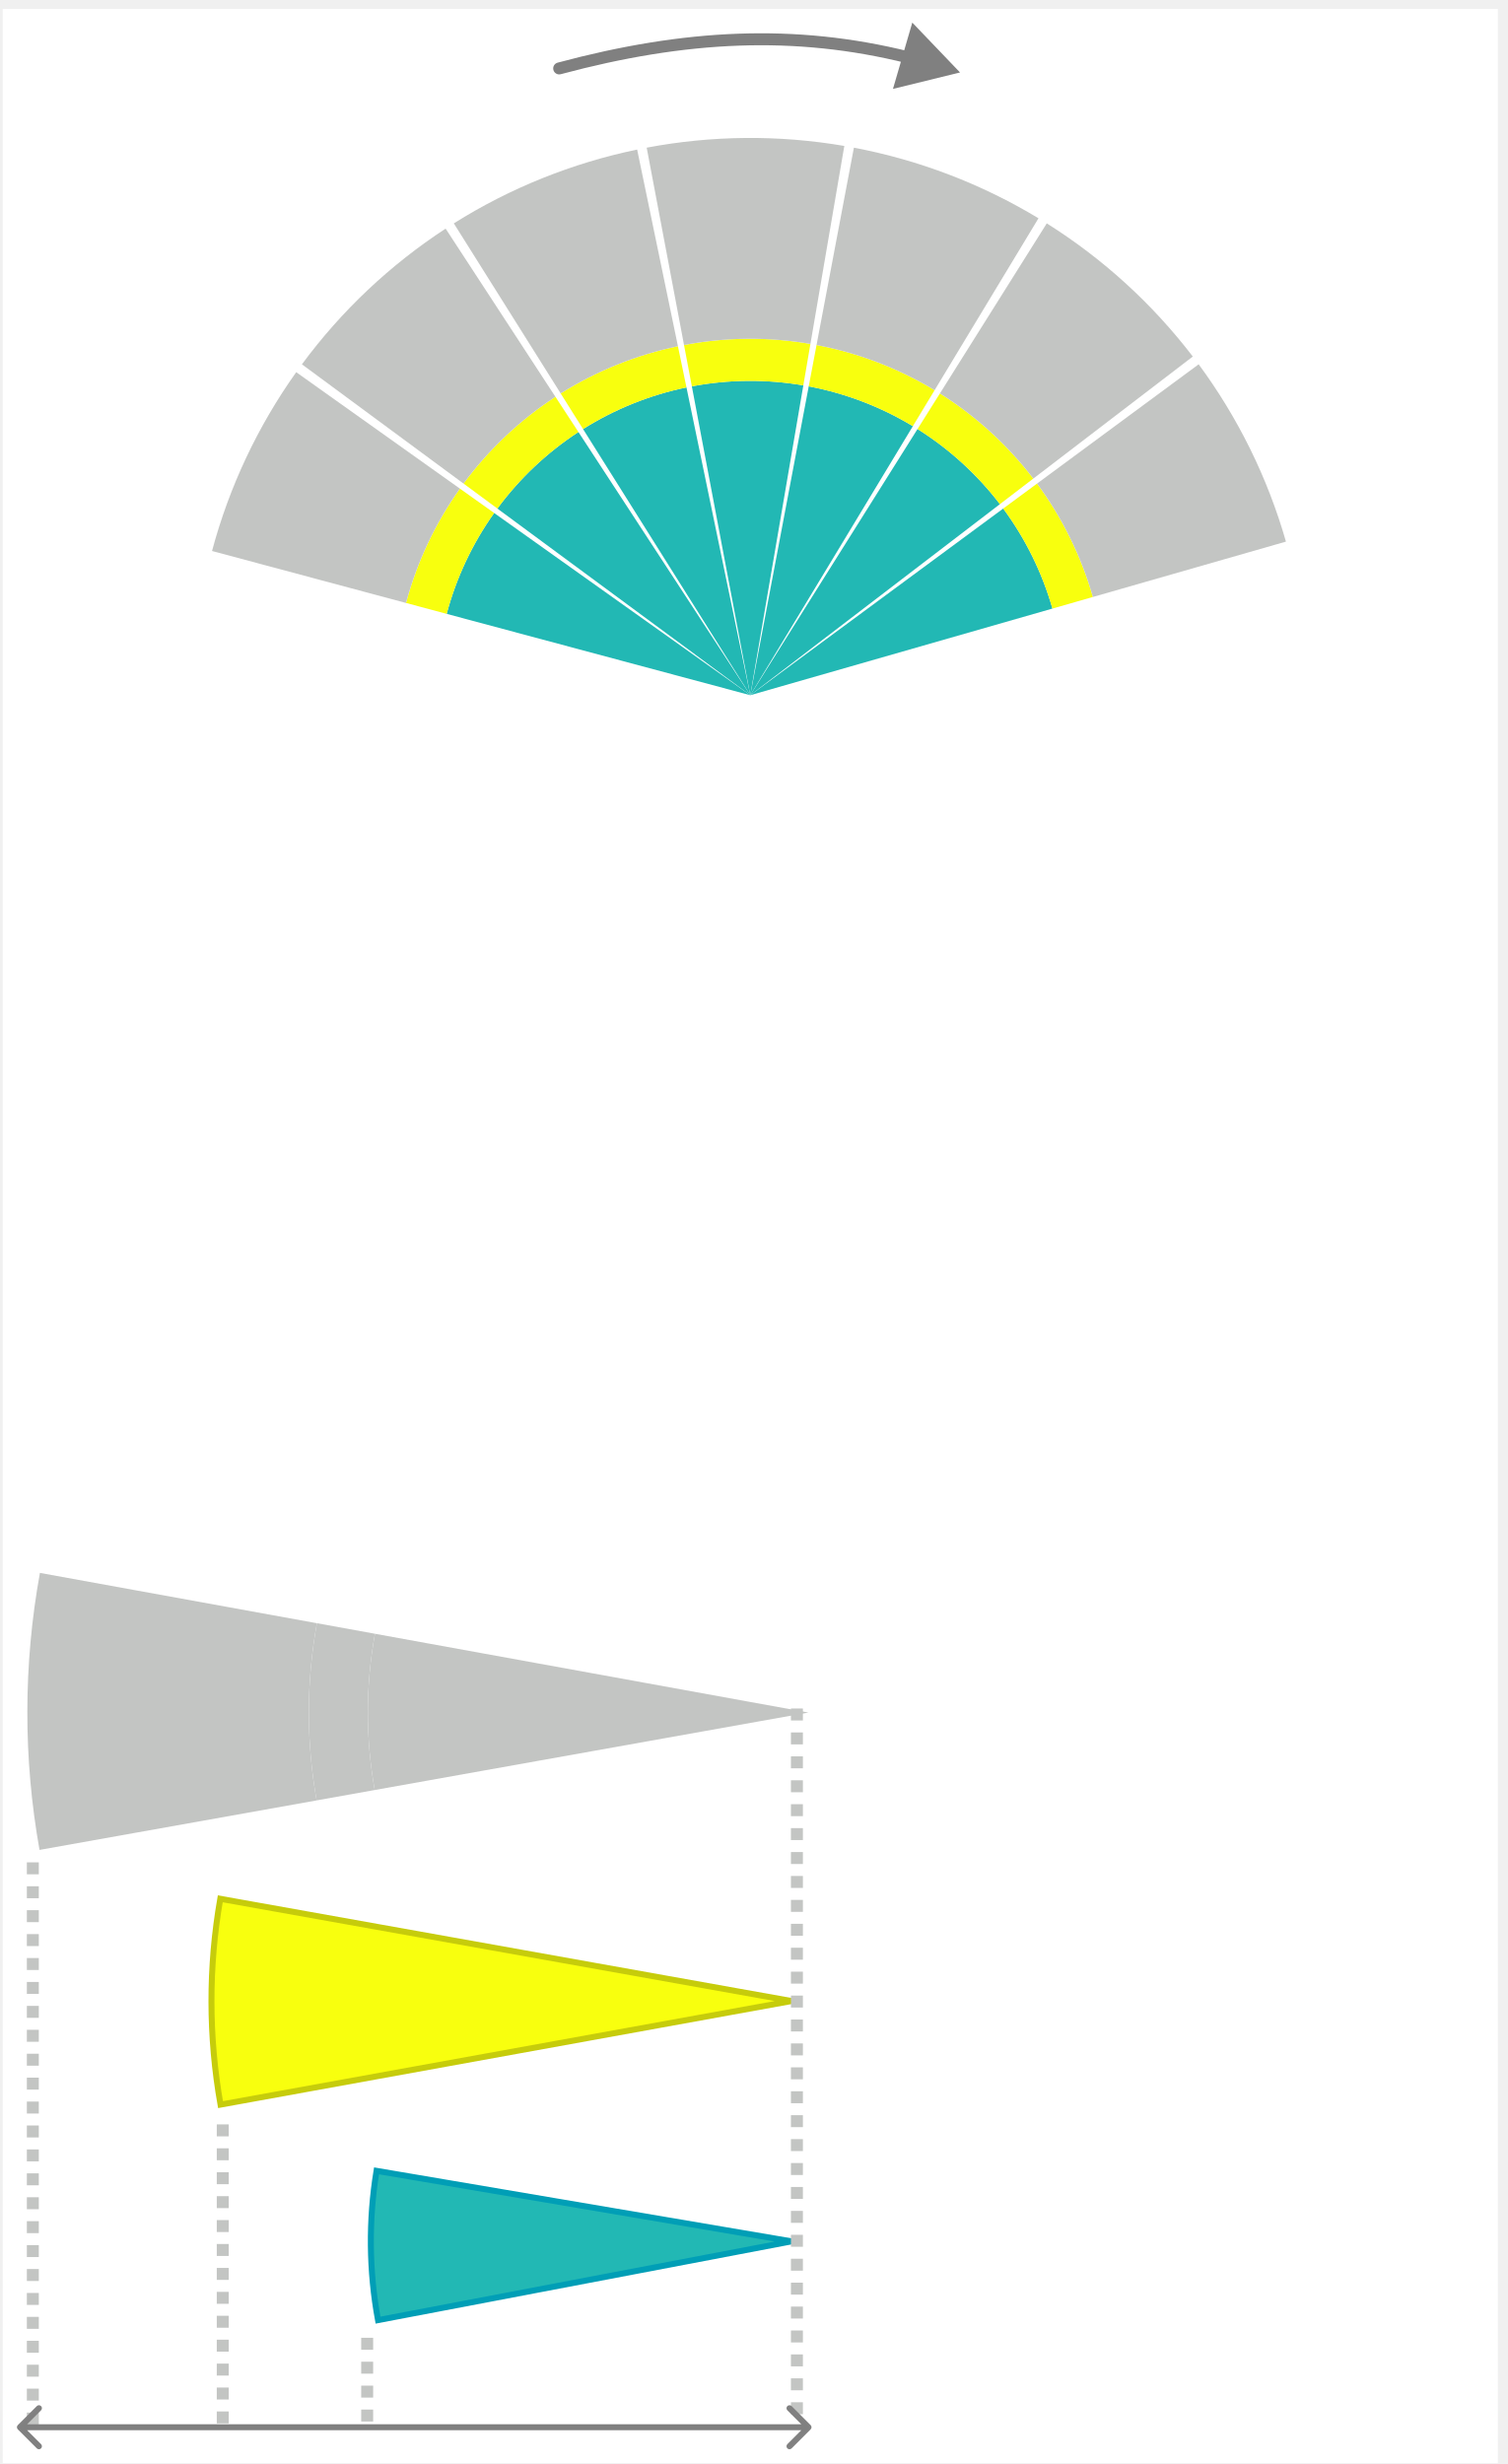
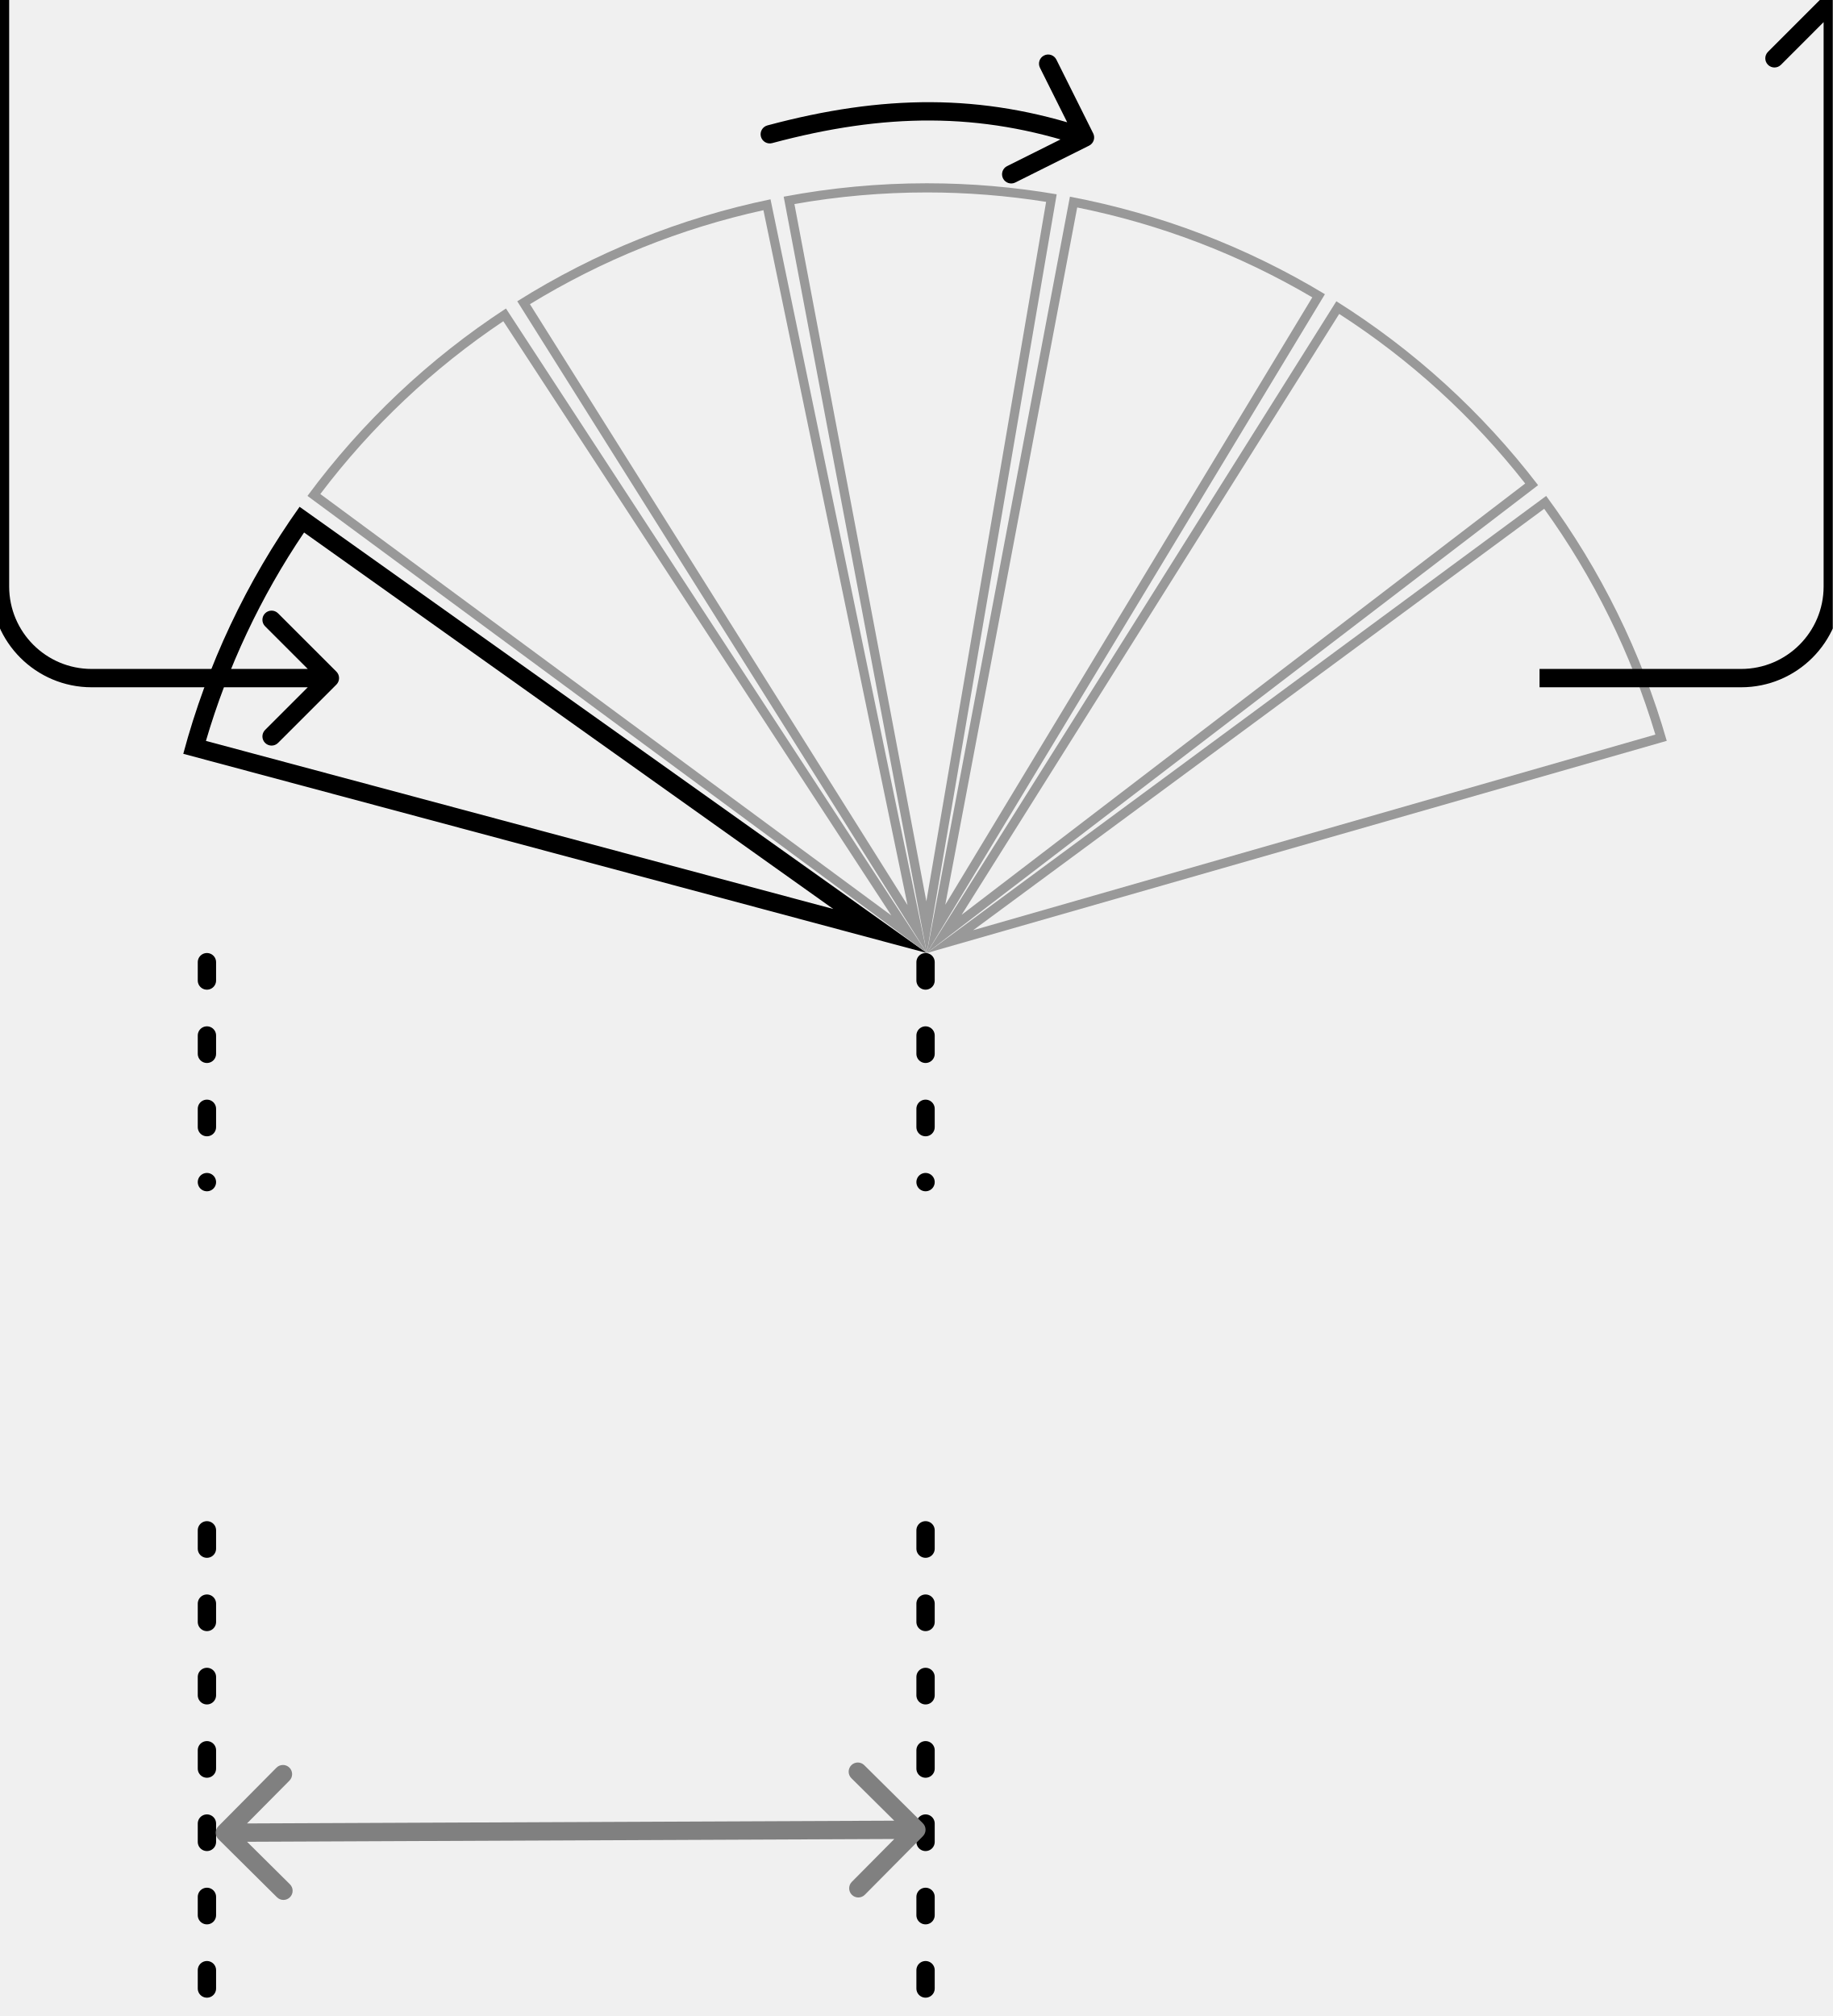
- <svg xmlns="http://www.w3.org/2000/svg" width="126" height="206" viewBox="0 0 126 206" fill="none">
-   <g clip-path="url(#clip0_729_36755)">
-     <rect width="125" height="205.178" transform="translate(0.225586 0.748047)" fill="white" />
-     <path d="M107.726 46.064C101.066 21.211 75.521 6.463 50.668 13.122C34.591 17.43 22.033 29.987 17.726 46.064" fill="url(#paint0_linear_729_36755)" />
-     <path d="M62.726 58.122L41.313 42.889C39.497 45.44 38.153 48.296 37.342 51.321L62.726 58.122Z" fill="#22B8B4" />
-     <path d="M41.313 42.888L38.446 40.849C36.387 43.742 34.863 46.98 33.944 50.41L37.342 51.32C38.153 48.296 39.497 45.44 41.313 42.888V42.888Z" fill="#F8FF0E" />
-     <path d="M38.446 40.849L24.764 31.116C21.546 35.64 19.162 40.702 17.726 46.065L33.944 50.41C34.862 46.98 36.387 43.742 38.446 40.849V40.849Z" fill="#C3C5C3" />
-     <path d="M62.725 58.122L48.358 36.119C45.736 37.831 43.441 39.998 41.581 42.517L62.725 58.122Z" fill="#22B8B4" />
-     <path d="M48.358 36.118L46.434 33.172C43.461 35.113 40.859 37.57 38.751 40.427L41.582 42.517C43.441 39.997 45.736 37.83 48.358 36.118H48.358Z" fill="#F8FF0E" />
-     <path d="M46.434 33.173L37.255 19.114C32.607 22.149 28.538 25.991 25.241 30.458L38.751 40.428C40.859 37.571 43.461 35.114 46.434 33.173V33.173Z" fill="#C3C5C3" />
-     <path d="M62.725 58.122L57.39 32.391C54.324 33.026 51.396 34.205 48.744 35.871L62.725 58.122Z" fill="#22B8B4" />
-     <path d="M57.39 32.39L56.676 28.944C53.199 29.665 49.879 31.002 46.872 32.891L48.744 35.87C51.396 34.204 54.324 33.025 57.39 32.39H57.39Z" fill="#F8FF0E" />
-     <path d="M56.676 28.945L53.267 12.504C47.831 13.632 42.64 15.721 37.94 18.675L46.872 32.891C49.879 31.002 53.199 29.666 56.676 28.945H56.676Z" fill="#C3C5C3" />
-     <path d="M62.725 58.121L67.16 32.219C64.073 31.691 60.917 31.718 57.84 32.3L62.725 58.121H62.725Z" fill="#22B8B4" />
-     <path d="M67.16 32.219L67.753 28.751C64.254 28.152 60.675 28.183 57.186 28.843L57.84 32.3C60.917 31.718 64.073 31.691 67.16 32.219H67.16Z" fill="#F8FF0E" />
-     <path d="M67.754 28.751L70.587 12.202C65.115 11.265 59.519 11.314 54.065 12.346L57.186 28.843C60.675 28.183 64.254 28.152 67.754 28.751Z" fill="#C3C5C3" />
-     <path d="M62.726 58.123L76.316 35.631C73.636 34.012 70.688 32.884 67.611 32.302L62.726 58.123V58.123Z" fill="#22B8B4" />
-     <path d="M76.316 35.63L78.136 32.619C75.097 30.782 71.754 29.504 68.265 28.844L67.611 32.301C70.688 32.883 73.636 34.011 76.316 35.63V35.63Z" fill="#F8FF0E" />
-     <path d="M78.136 32.619L86.819 18.249C82.068 15.378 76.841 13.379 71.387 12.347L68.265 28.845C71.754 29.505 75.097 30.783 78.136 32.619V32.619Z" fill="#C3C5C3" />
-     <path d="M62.726 58.121L83.594 42.149C81.691 39.662 79.358 37.536 76.707 35.87L62.726 58.121V58.121Z" fill="#22B8B4" />
-     <path d="M83.594 42.15L86.388 40.011C84.23 37.192 81.585 34.78 78.579 32.891L76.707 35.87C79.358 37.536 81.691 39.663 83.594 42.15H83.594Z" fill="#F8FF0E" />
-     <path d="M86.388 40.012L99.721 29.808C96.347 25.399 92.212 21.629 87.512 18.675L78.579 32.892C81.585 34.781 84.23 37.192 86.388 40.012Z" fill="#C3C5C3" />
-     <path d="M62.726 58.121L87.987 50.878C87.123 47.868 85.729 45.036 83.87 42.517L62.726 58.121V58.121Z" fill="#22B8B4" />
-     <path d="M87.986 50.879L91.369 49.909C90.39 46.495 88.809 43.285 86.701 40.428L83.869 42.517C85.729 45.037 87.123 47.868 87.986 50.879V50.879Z" fill="#F8FF0E" />
-     <path d="M91.369 49.909L107.508 45.281C105.978 39.944 103.506 34.924 100.21 30.457L86.701 40.428C88.809 43.285 90.39 46.495 91.369 49.909L91.369 49.909Z" fill="#C3C5C3" />
-     <path d="M80.262 6.059L76.27 1.889L74.654 7.432L80.262 6.059ZM46.619 5.238C46.352 5.309 46.194 5.584 46.266 5.85C46.337 6.117 46.611 6.275 46.878 6.204L46.619 5.238ZM76.062 4.315C66.472 1.932 57.222 2.397 46.619 5.238L46.878 6.204C57.354 3.397 66.429 2.952 75.821 5.285L76.062 4.315Z" fill="#808080" />
-     <path d="M31.603 193.972C30.847 189.849 30.805 185.627 31.479 181.49L66.178 187.386L31.603 193.972Z" fill="#22B8B4" stroke="#009EB6" stroke-width="0.5" />
-     <path d="M18.436 175.955C17.433 170.264 17.426 164.441 18.415 158.747L66.178 167.293L18.436 175.955Z" fill="#F8FF0E" stroke="#C6CC0B" stroke-width="0.5" />
-     <path d="M67.588 143.175L31.346 136.589C30.561 140.908 30.555 145.332 31.327 149.653L67.588 143.175Z" fill="#C3C5C3" />
-     <path d="M31.346 136.588L26.494 135.706C25.604 140.603 25.596 145.62 26.471 150.52L31.326 149.652C30.555 145.331 30.561 140.907 31.346 136.588V136.588Z" fill="#C3C5C3" />
-     <path d="M26.494 135.708L3.338 131.5C1.947 139.156 1.935 146.999 3.304 154.66L26.472 150.521C25.596 145.621 25.604 140.605 26.494 135.708V135.708Z" fill="#C3C5C3" />
-     <line x1="66.624" y1="142.838" x2="66.624" y2="202.926" stroke="#C3C5C3" stroke-dasharray="1 1" />
-     <line x1="30.697" y1="195.448" x2="30.697" y2="202.926" stroke="#C3C5C3" stroke-dasharray="1 1" />
-     <line x1="18.622" y1="177.607" x2="18.622" y2="202.927" stroke="#C3C5C3" stroke-dasharray="1 1" />
-     <line x1="2.745" y1="155.699" x2="2.745" y2="202.926" stroke="#C3C5C3" stroke-dasharray="1 1" />
-     <path d="M67.771 203.103C67.868 203.005 67.868 202.847 67.771 202.749L66.18 201.159C66.082 201.061 65.924 201.061 65.826 201.159C65.728 201.256 65.728 201.414 65.826 201.512L67.24 202.926L65.826 204.34C65.728 204.438 65.728 204.596 65.826 204.694C65.924 204.792 66.082 204.792 66.18 204.694L67.771 203.103ZM1.488 202.749C1.39 202.847 1.39 203.005 1.488 203.103L3.079 204.694C3.176 204.792 3.335 204.792 3.432 204.694C3.53 204.596 3.53 204.438 3.432 204.34L2.018 202.926L3.432 201.512C3.53 201.414 3.53 201.256 3.432 201.159C3.335 201.061 3.176 201.061 3.079 201.159L1.488 202.749ZM67.594 202.676L1.664 202.676L1.664 203.176L67.594 203.176L67.594 202.676Z" fill="#808080" />
+ <svg xmlns="http://www.w3.org/2000/svg" width="100" height="110" viewBox="0 0 100 110" fill="none">
+   <g clip-path="url(#clip0_769_36714)">
+     <line x1="50.5" y1="52.5" x2="50.5" y2="64.5" stroke="black" stroke-linecap="round" stroke-dasharray="1 3" />
+     <line x1="11.29" y1="52.5" x2="11.29" y2="64.5" stroke="black" stroke-linecap="round" stroke-dasharray="1 3" />
+     <line x1="50.5" y1="83.5" x2="50.5" y2="109.5" stroke="black" stroke-linecap="round" stroke-dasharray="1 3" />
+     <line x1="11.29" y1="83.5" x2="11.29" y2="108.5" stroke="black" stroke-linecap="round" stroke-dasharray="1 3" />
+     <path d="M50.355 100.189C50.55 99.993 50.548 99.676 50.352 99.482L47.156 96.314C46.96 96.119 46.644 96.121 46.449 96.317C46.255 96.513 46.256 96.829 46.452 97.024L49.293 99.84L46.477 102.681C46.282 102.877 46.284 103.193 46.48 103.388C46.676 103.582 46.992 103.581 47.187 103.385L50.355 100.189ZM11.915 99.647C11.721 99.843 11.722 100.16 11.918 100.354L15.114 103.523C15.31 103.717 15.627 103.716 15.821 103.519C16.016 103.323 16.014 103.007 15.818 102.812L12.978 99.996L15.794 97.156C15.988 96.96 15.987 96.643 15.791 96.448C15.595 96.254 15.278 96.255 15.084 96.451L11.915 99.647ZM49.998 99.337L12.268 99.499L12.273 100.499L50.002 100.337L49.998 99.337Z" fill="#808080" />
+     <path d="M16.591 29.055L45.467 49.598L11.236 40.426C12.428 36.372 14.225 32.556 16.591 29.055ZM16.346 27.653C13.444 31.732 11.295 36.295 10 41.13L50.569 52L16.346 27.653V27.653Z" fill="black" />
+     <path d="M27.462 17.527L48.633 49.95L17.477 26.956C20.266 23.269 23.622 20.101 27.462 17.527M27.606 16.833C23.415 19.569 19.748 23.033 16.776 27.059L50.568 52L27.606 16.833V16.833Z" fill="#999999" />
+     <path d="M41.654 11.469L49.516 49.384L28.914 16.598C32.858 14.185 37.139 12.461 41.654 11.469M42.041 10.875C37.141 11.891 32.461 13.775 28.223 16.438L50.569 52L42.041 10.875V10.875Z" fill="#999999" />
+     <path d="M50.569 10.5C52.742 10.5 54.929 10.673 57.078 11.014L50.544 49.18L43.345 11.133C45.725 10.713 48.153 10.5 50.569 10.5ZM50.569 10C47.954 10 45.34 10.244 42.76 10.732L50.568 51.999L57.655 10.602C55.31 10.201 52.939 10 50.568 10H50.569Z" fill="#999999" />
+     <path d="M58.774 11.32C63.306 12.233 67.617 13.882 71.602 16.225L51.576 49.366L58.774 11.32ZM58.377 10.732L50.569 52V52L72.29 16.053C68.006 13.465 63.294 11.663 58.377 10.732H58.377Z" fill="#999999" />
+     <path d="M73.069 17.129C76.954 19.635 80.364 22.745 83.217 26.382L52.468 49.916L73.069 17.129ZM72.914 16.438L50.569 51.999L83.921 26.473C80.879 22.499 77.151 19.1 72.914 16.438V16.438Z" fill="#999999" />
+     <path d="M84.254 27.761C86.954 31.512 88.993 35.653 90.32 40.081L53.098 50.755L84.254 27.761ZM84.362 27.06L50.569 52L90.941 40.423C89.561 35.612 87.333 31.086 84.362 27.06L84.362 27.06Z" fill="#999999" />
+     <path d="M41.871 6.843C41.604 6.915 41.446 7.189 41.517 7.456C41.589 7.722 41.863 7.881 42.129 7.809L41.871 6.843ZM59.423 7.947C59.67 7.824 59.77 7.524 59.647 7.277L57.637 3.251C57.514 3.004 57.213 2.903 56.966 3.027C56.719 3.15 56.619 3.45 56.742 3.697L58.529 7.276L54.95 9.063C54.703 9.186 54.603 9.486 54.726 9.734C54.85 9.981 55.15 10.081 55.397 9.958L59.423 7.947ZM59.358 7.026C53.563 5.09 48.172 5.155 41.871 6.843L42.129 7.809C48.277 6.162 53.464 6.112 59.041 7.974L59.358 7.026Z" fill="black" />
+     <path d="M18.354 37.354C18.549 37.158 18.549 36.842 18.354 36.646L15.172 33.465C14.976 33.269 14.66 33.269 14.464 33.465C14.269 33.66 14.269 33.976 14.464 34.172L17.293 37L14.464 39.828C14.269 40.024 14.269 40.34 14.464 40.535C14.66 40.731 14.976 40.731 15.172 40.535L18.354 37.354ZM-0.5 0V32H0.5V0H-0.5ZM5 37.5H18V36.5H5V37.5ZM-0.5 32C-0.5 35.038 1.962 37.5 5 37.5V36.5C2.515 36.5 0.5 34.485 0.5 32H-0.5Z" fill="black" />
+     <path d="M99.646 -0.354C99.842 -0.549 100.158 -0.549 100.354 -0.354L103.536 2.828C103.731 3.024 103.731 3.34 103.536 3.536C103.34 3.731 103.024 3.731 102.828 3.536L100 0.707L97.172 3.536C96.976 3.731 96.66 3.731 96.465 3.536C96.269 3.34 96.269 3.024 96.465 2.828L99.646 -0.354ZM100.5 7.89708e-08L100.5 32L99.5 32L99.5 -7.89708e-08L100.5 7.89708e-08ZM95 37.5L84 37.5L84 36.5L95 36.5L95 37.5ZM100.5 32C100.5 35.038 98.038 37.5 95 37.5L95 36.5C97.485 36.5 99.5 34.485 99.5 32L100.5 32Z" fill="black" />
  </g>
  <defs>
-     <linearGradient id="paint0_linear_729_36755" x1="62.727" y1="11.523" x2="62.727" y2="46.065" gradientUnits="userSpaceOnUse">
-       <stop stop-color="white" stop-opacity="0.75" />
-       <stop offset="1" stop-color="white" stop-opacity="0" />
-     </linearGradient>
-     <clipPath id="clip0_729_36755">
-       <rect width="125" height="205.178" fill="white" transform="translate(0.225586 0.748047)" />
+     <clipPath id="clip0_769_36714">
+       <rect width="100" height="110" fill="white" />
    </clipPath>
  </defs>
</svg>
